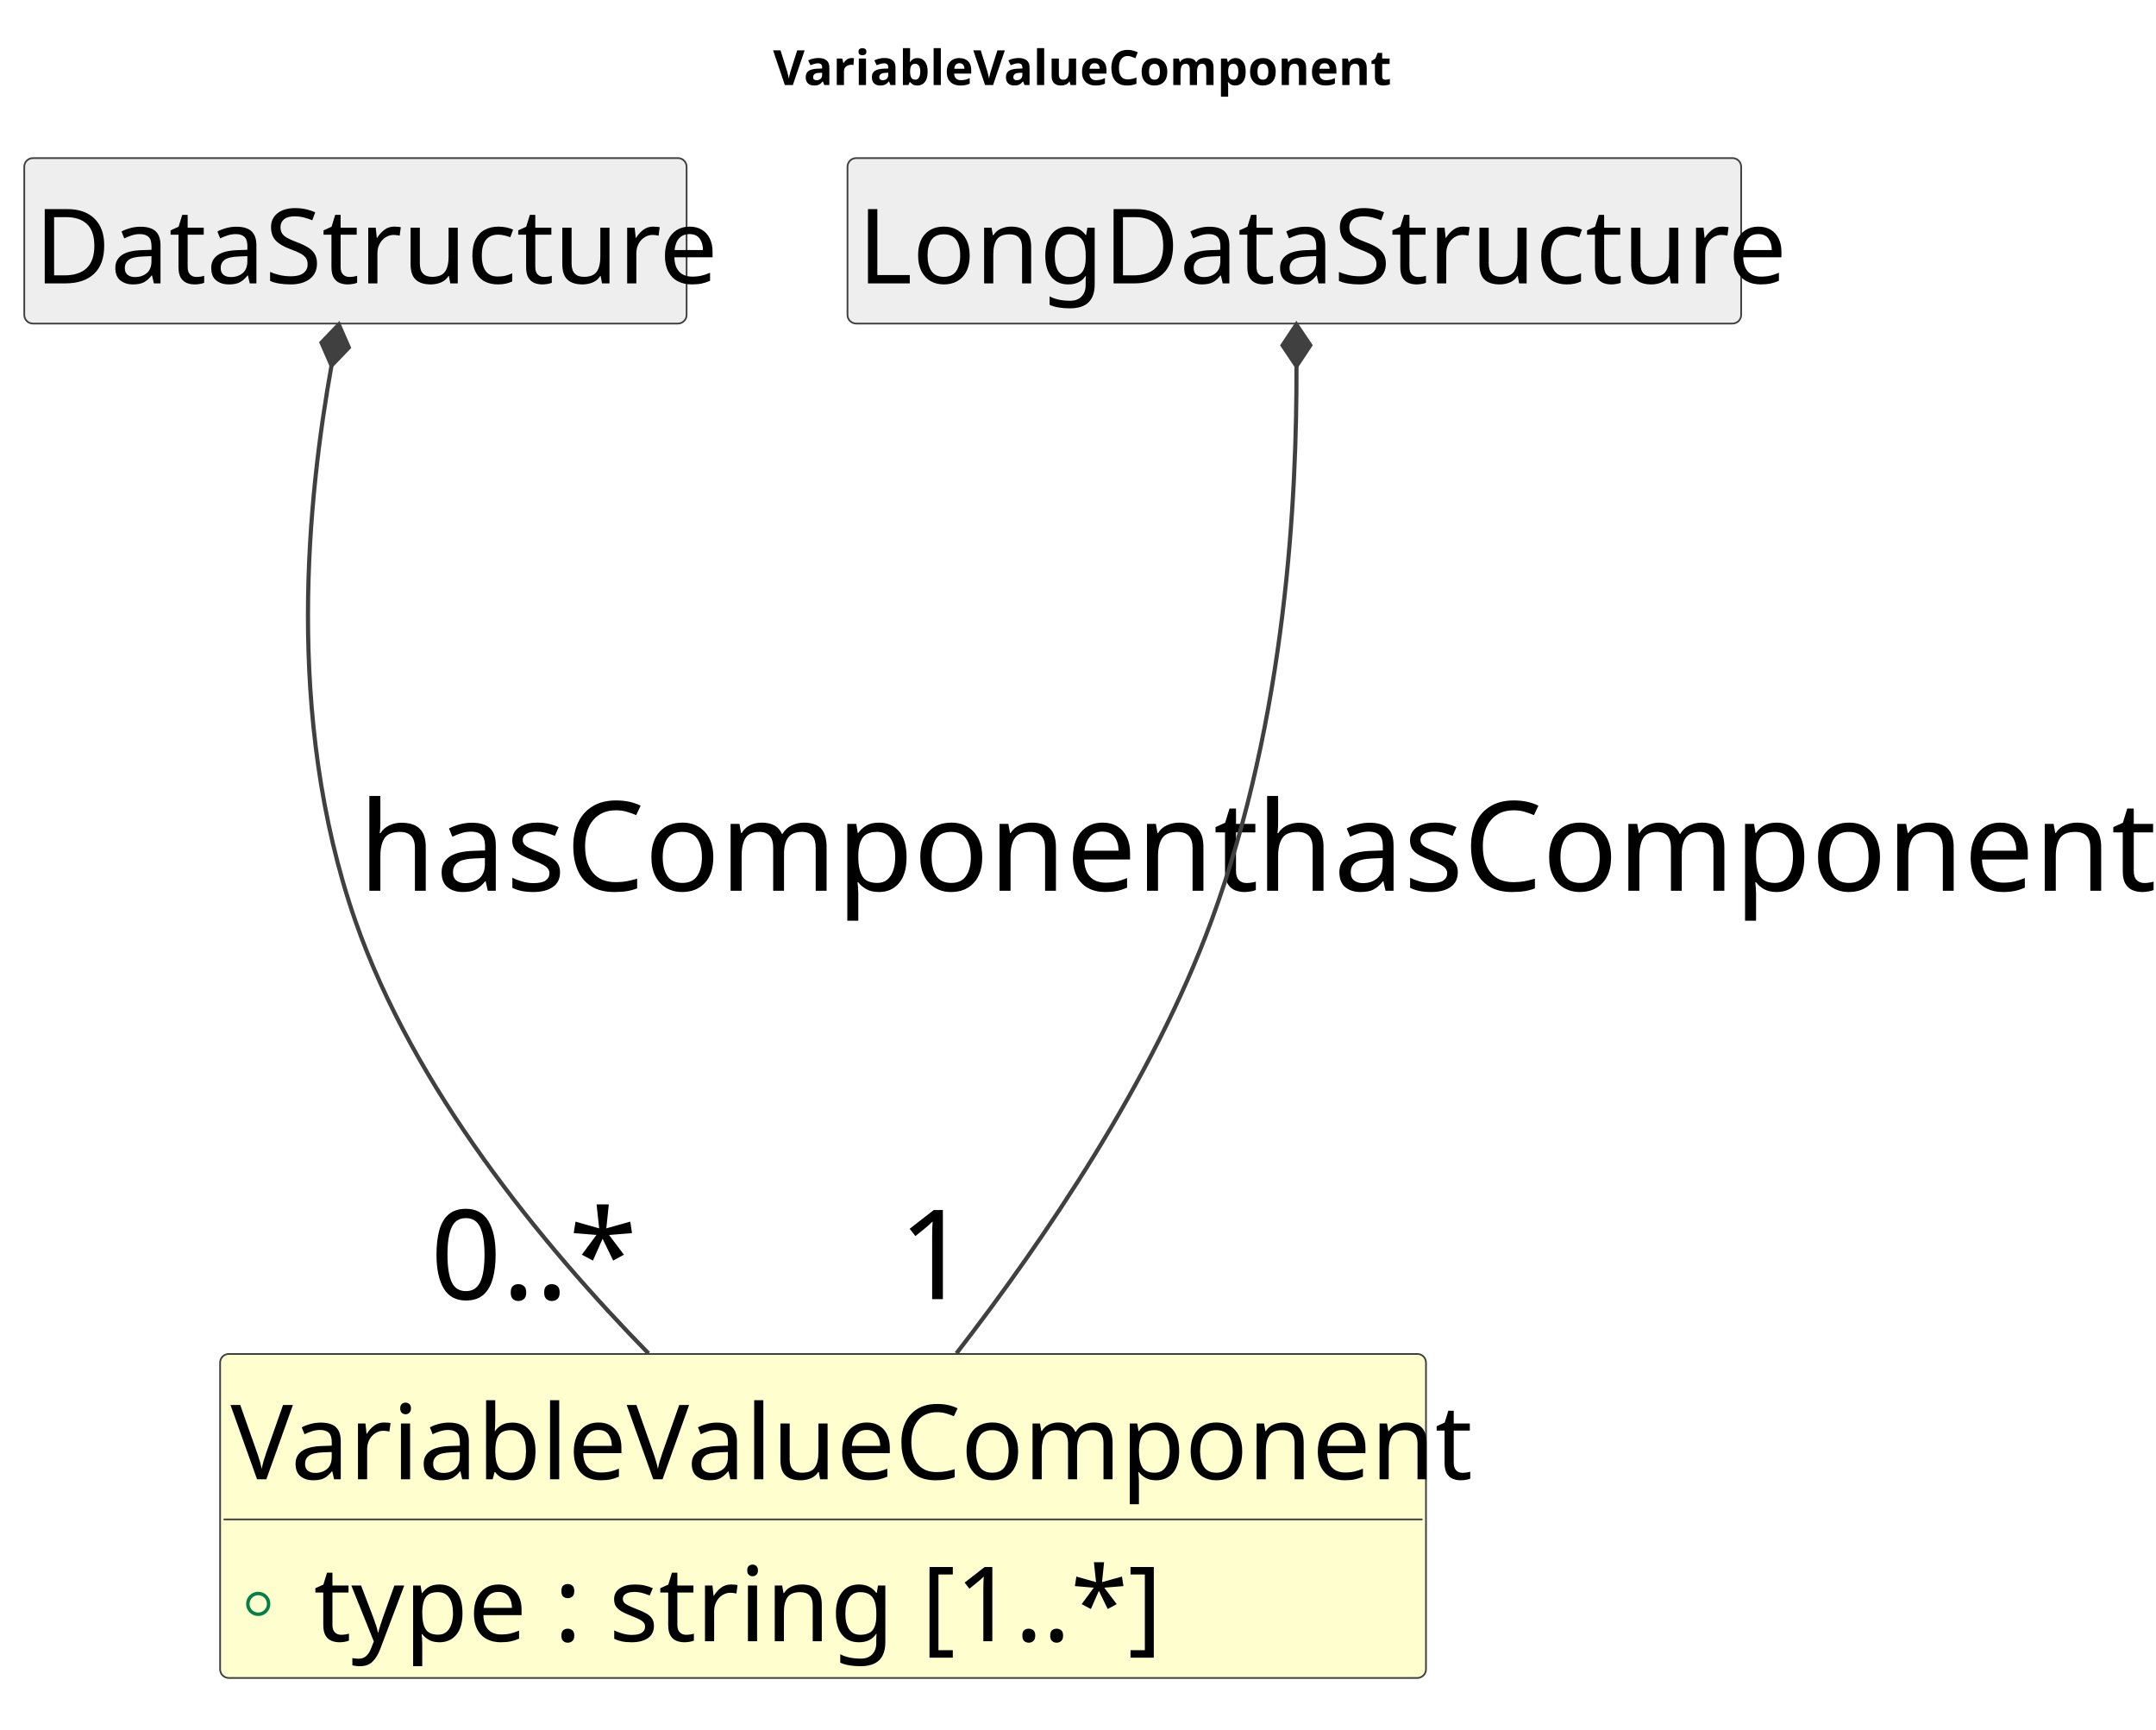
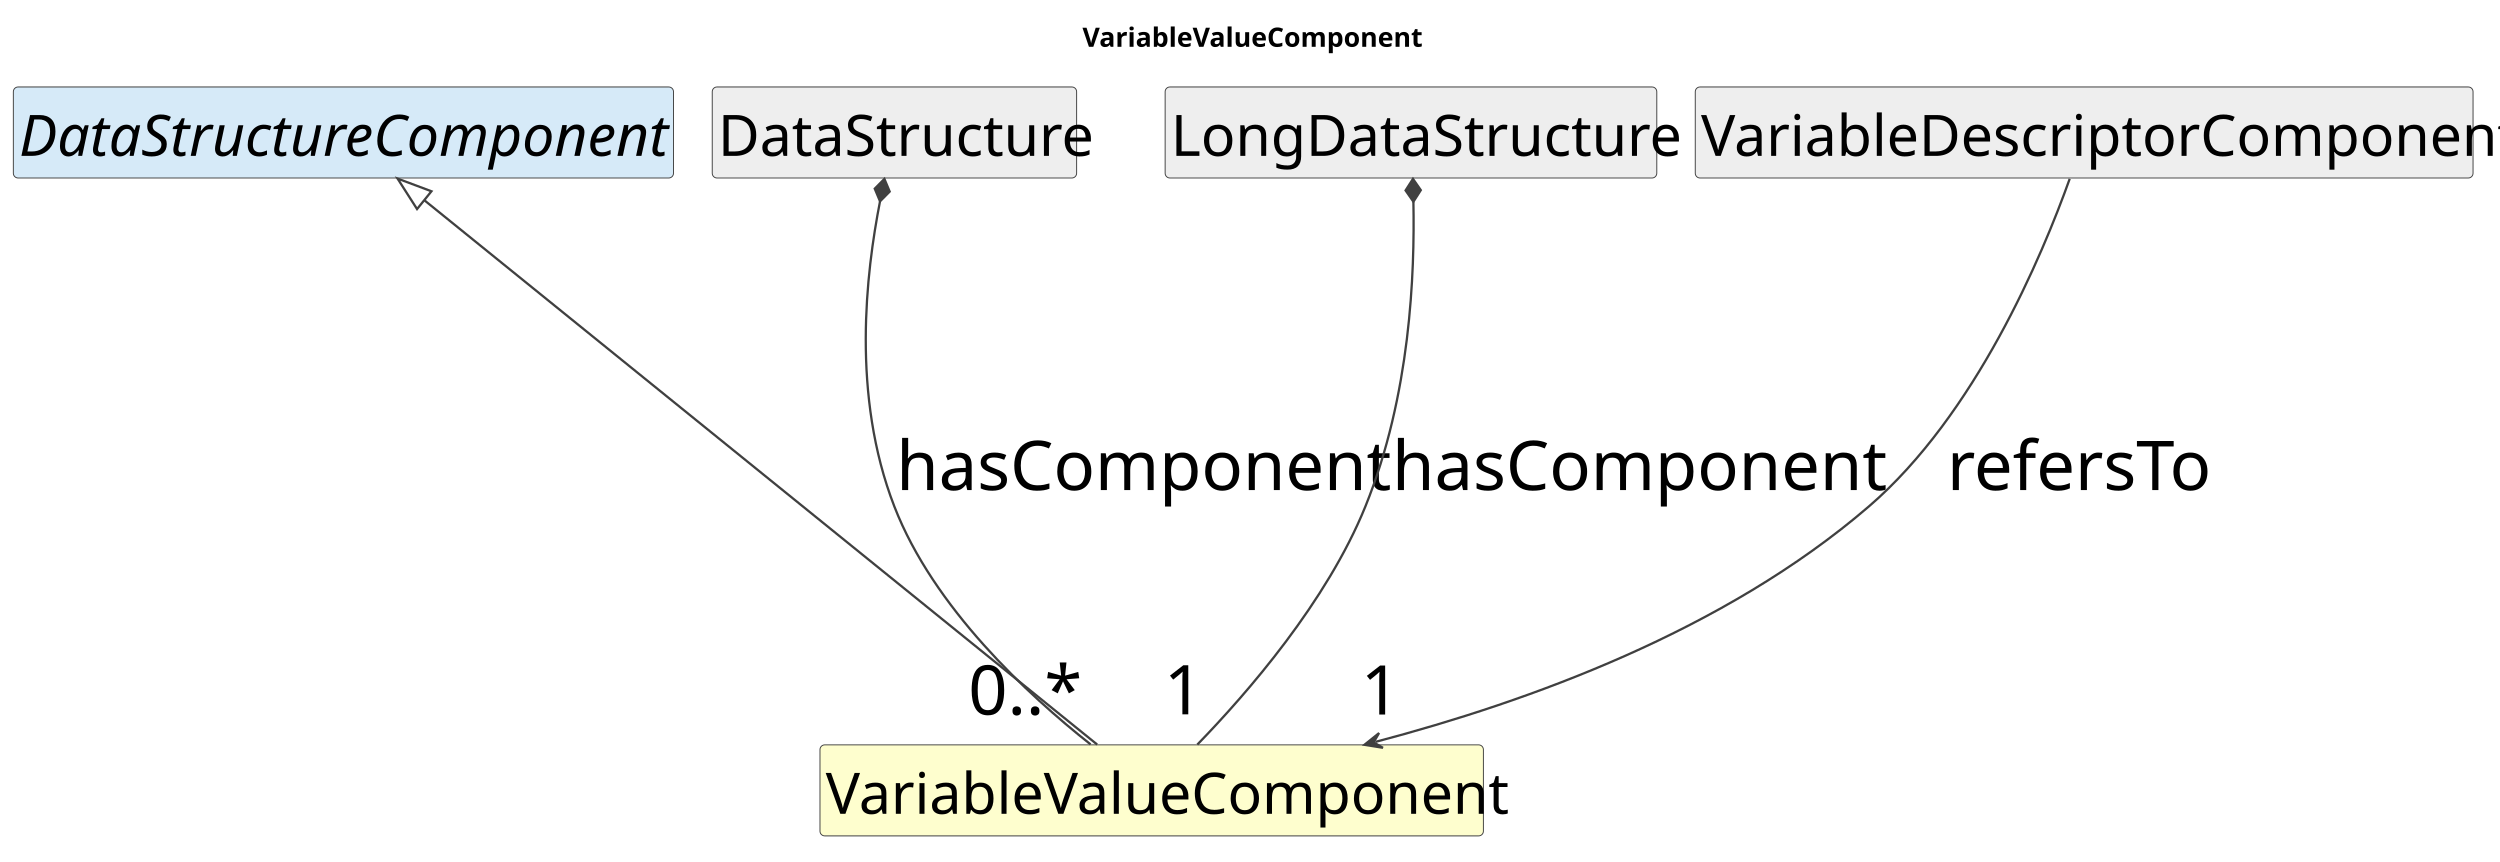
- <svg xmlns="http://www.w3.org/2000/svg" contentStyleType="text/css" data-diagram-type="CLASS" height="499px" preserveAspectRatio="none" style="width:622px;height:499px;background:#FFFFFF;" version="1.1" viewBox="0 0 622 499" width="622px" zoomAndPan="magnify">
+ <svg xmlns="http://www.w3.org/2000/svg" contentStyleType="text/css" data-diagram-type="CLASS" height="452px" preserveAspectRatio="none" style="width:1311px;height:452px;background:#FFFFFF;" version="1.1" viewBox="0 0 1311 452" width="1311px" zoomAndPan="magnify">
  <defs />
  <g>
    <g class="title" data-source-line="1">
-       <text fill="#000000" font-family="sans-serif" font-size="14" font-weight="700" lengthAdjust="spacing" textLength="169.593" x="223.034" y="24.533">VariableValueComponent</text>
+       <text fill="#000000" font-family="sans-serif" font-size="14" font-weight="700" lengthAdjust="spacing" textLength="169.593" x="567.636" y="24.533">VariableValueComponent</text>
    </g>
    <g class="entity" data-qualified-name="VariableValueComponent" data-source-line="16" id="ent0002">
-       <rect fill="#FEFECE" height="93.469" rx="2.5" ry="2.5" style="stroke:#404040;stroke-width:0.5;" width="347.894" x="63.5" y="390.609" />
-       <text fill="#000000" font-family="sans-serif" font-size="30" lengthAdjust="spacing" textLength="341.894" x="66.5" y="426.752">VariableValueComponent</text>
-       <line style="stroke:#404040;stroke-width:0.5;" x1="64.5" x2="410.394" y1="438.344" y2="438.344" />
-       <g data-visibility-modifier="PUBLIC_FIELD">
-         <ellipse cx="74.5" cy="462.711" fill="none" rx="3" ry="3" style="stroke:#038048;stroke-width:1;" />
-       </g>
-       <text fill="#000000" font-family="sans-serif" font-size="30" lengthAdjust="spacing" textLength="225.102" x="90.5" y="473.486">type : string [1..*]</text>
+       <rect fill="#FEFECE" height="47.734" rx="2.5" ry="2.5" style="stroke:#404040;stroke-width:0.5;" width="347.894" x="430" y="390.609" />
+       <text fill="#000000" font-family="sans-serif" font-size="30" lengthAdjust="spacing" textLength="341.894" x="433" y="426.752">VariableValueComponent</text>
    </g>
-     <g class="entity" data-qualified-name="DataStructure" data-source-line="19" id="ent0003">
-       <rect fill="#EEEEEE" height="47.734" rx="2.5" ry="2.5" style="stroke:#404040;stroke-width:0.5;" width="191.083" x="7" y="45.609" />
-       <text fill="#000000" font-family="sans-serif" font-size="30" lengthAdjust="spacing" textLength="185.083" x="10" y="81.752">DataStructure</text>
+     <g class="entity" data-qualified-name="DataStructureComponent" data-source-line="17" id="ent0003">
+       <rect fill="#D6EAF8" height="47.734" rx="2.5" ry="2.5" style="stroke:#404040;stroke-width:0.5;" width="346.181" x="7" y="45.609" />
+       <text fill="#000000" font-family="sans-serif" font-size="30" font-style="italic" lengthAdjust="spacing" textLength="340.181" x="10" y="81.752">DataStructureComponent</text>
    </g>
-     <g class="entity" data-qualified-name="LongDataStructure" data-source-line="21" id="ent0005">
-       <rect fill="#EEEEEE" height="47.734" rx="2.5" ry="2.5" style="stroke:#404040;stroke-width:0.5;" width="257.821" x="244.5" y="45.609" />
-       <text fill="#000000" font-family="sans-serif" font-size="30" lengthAdjust="spacing" textLength="251.821" x="247.5" y="81.752">LongDataStructure</text>
+     <g class="entity" data-qualified-name="DataStructure" data-source-line="19" id="ent0005">
+       <rect fill="#EEEEEE" height="47.734" rx="2.5" ry="2.5" style="stroke:#404040;stroke-width:0.5;" width="191.083" x="373.5" y="45.609" />
+       <text fill="#000000" font-family="sans-serif" font-size="30" lengthAdjust="spacing" textLength="185.083" x="376.5" y="81.752">DataStructure</text>
    </g>
-     <g class="link" data-entity-1="ent0003" data-entity-2="ent0002" data-link-type="composition" data-source-line="20" id="lnk4">
-       <path codeLine="20" d="M95.639,105.452 C88.969,142.772 81.92,206.459 102.5,265.609 C119.31,313.929 156.15,358.859 187.1,390.459" fill="none" id="DataStructure-backto-VariableValueComponent" style="stroke:#404040;stroke-width:1.2;" />
-       <polygon fill="#404040" points="97.75,93.639,92.757,98.842,95.639,105.452,100.632,100.249,97.75,93.639" style="stroke:#404040;stroke-width:1.2;" />
-       <text fill="#000000" font-family="sans-serif" font-size="36" lengthAdjust="spacing" textLength="244.16" x="103.5" y="256.981">hasComponent</text>
-       <text fill="#000000" font-family="sans-serif" font-size="36" lengthAdjust="spacing" textLength="54.035" x="124.159" y="374.824">0..*</text>
+     <g class="entity" data-qualified-name="LongDataStructure" data-source-line="21" id="ent0007">
+       <rect fill="#EEEEEE" height="47.734" rx="2.5" ry="2.5" style="stroke:#404040;stroke-width:0.5;" width="257.821" x="611" y="45.609" />
+       <text fill="#000000" font-family="sans-serif" font-size="30" lengthAdjust="spacing" textLength="251.821" x="614" y="81.752">LongDataStructure</text>
    </g>
-     <g class="link" data-entity-1="ent0005" data-entity-2="ent0002" data-link-type="composition" data-source-line="22" id="lnk6">
-       <path codeLine="22" d="M374.032,105.619 C374.132,142.919 371.25,206.369 349.5,265.609 C332.6,311.659 301.2,357.779 275.94,390.429" fill="none" id="LongDataStructure-backto-VariableValueComponent" style="stroke:#404040;stroke-width:1.2;" />
-       <polygon fill="#404040" points="374,93.619,370.016,99.63,374.032,105.619,378.016,99.609,374,93.619" style="stroke:#404040;stroke-width:1.2;" />
-       <text fill="#000000" font-family="sans-serif" font-size="36" lengthAdjust="spacing" textLength="244.16" x="362.5" y="256.981">hasComponent</text>
-       <text fill="#000000" font-family="sans-serif" font-size="36" lengthAdjust="spacing" textLength="20.021" x="259.236" y="374.791">1</text>
+     <g class="entity" data-qualified-name="VariableDescriptorComponent" data-source-line="23" id="ent0009">
+       <rect fill="#EEEEEE" height="47.734" rx="2.5" ry="2.5" style="stroke:#404040;stroke-width:0.5;" width="407.865" x="889" y="45.609" />
+       <text fill="#000000" font-family="sans-serif" font-size="30" lengthAdjust="spacing" textLength="401.865" x="892" y="81.752">VariableDescriptorComponent</text>
+     </g>
+     <g class="link" data-entity-1="ent0003" data-entity-2="ent0002" data-link-type="extension" data-source-line="18" id="lnk4">
+       <path codeLine="18" d="M222.474,104.97 C299.624,167.38 498.04,327.889 575.37,390.449" fill="none" id="DataStructureComponent-backto-VariableValueComponent" style="stroke:#404040;stroke-width:1.2;" />
+       <polygon fill="none" points="208.48,93.649,218.701,109.635,226.248,100.305,208.48,93.649" style="stroke:#404040;stroke-width:1.2;" />
+     </g>
+     <g class="link" data-entity-1="ent0005" data-entity-2="ent0002" data-link-type="composition" data-source-line="20" id="lnk6">
+       <path codeLine="20" d="M461.482,105.587 C454.152,143.157 446.37,207.209 469,265.609 C489.55,318.629 538.92,364.289 571.91,390.369" fill="none" id="DataStructure-backto-VariableValueComponent" style="stroke:#404040;stroke-width:1.2;" />
+       <polygon fill="#404040" points="463.78,93.809,458.705,98.932,461.482,105.587,466.557,100.464,463.78,93.809" style="stroke:#404040;stroke-width:1.2;" />
+       <text fill="#000000" font-family="sans-serif" font-size="36" lengthAdjust="spacing" textLength="244.16" x="470" y="256.981">hasComponent</text>
+       <text fill="#000000" font-family="sans-serif" font-size="36" lengthAdjust="spacing" textLength="54.035" x="507.766" y="374.754">0..*</text>
+     </g>
+     <g class="link" data-entity-1="ent0007" data-entity-2="ent0002" data-link-type="composition" data-source-line="22" id="lnk8">
+       <path codeLine="22" d="M741.19,105.787 C741.91,143.337 739.71,207.129 716,265.609 C695.78,315.479 654.28,363.269 627.87,390.469" fill="none" id="LongDataStructure-backto-VariableValueComponent" style="stroke:#404040;stroke-width:1.2;" />
+       <polygon fill="#404040" points="740.96,93.789,737.076,99.865,741.19,105.787,745.074,99.712,740.96,93.789" style="stroke:#404040;stroke-width:1.2;" />
+       <text fill="#000000" font-family="sans-serif" font-size="36" lengthAdjust="spacing" textLength="244.16" x="730" y="256.981">hasComponent</text>
+       <text fill="#000000" font-family="sans-serif" font-size="36" lengthAdjust="spacing" textLength="20.021" x="610.352" y="374.581">1</text>
+     </g>
+     <g class="link" data-entity-1="ent0009" data-entity-2="ent0002" data-link-type="dependency" data-source-line="24" id="lnk10">
+       <path codeLine="24" d="M1085.35,93.779 C1070.94,134.079 1036.07,217.389 980,265.609 C904.21,330.789 802.092,367.74 721.302,389.04" fill="none" id="VariableDescriptorComponent-to-VariableValueComponent" style="stroke:#404040;stroke-width:1.2;" />
+       <polygon fill="#404040" points="715.5,390.569,725.222,392.143,720.335,389.295,723.183,384.407,715.5,390.569" style="stroke:#404040;stroke-width:1.2;" />
+       <text fill="#000000" font-family="sans-serif" font-size="36" lengthAdjust="spacing" textLength="134.033" x="1021" y="256.981">refersTo</text>
+       <text fill="#000000" font-family="sans-serif" font-size="36" lengthAdjust="spacing" textLength="20.021" x="713.591" y="374.699">1</text>
    </g>
  </g>
</svg>
